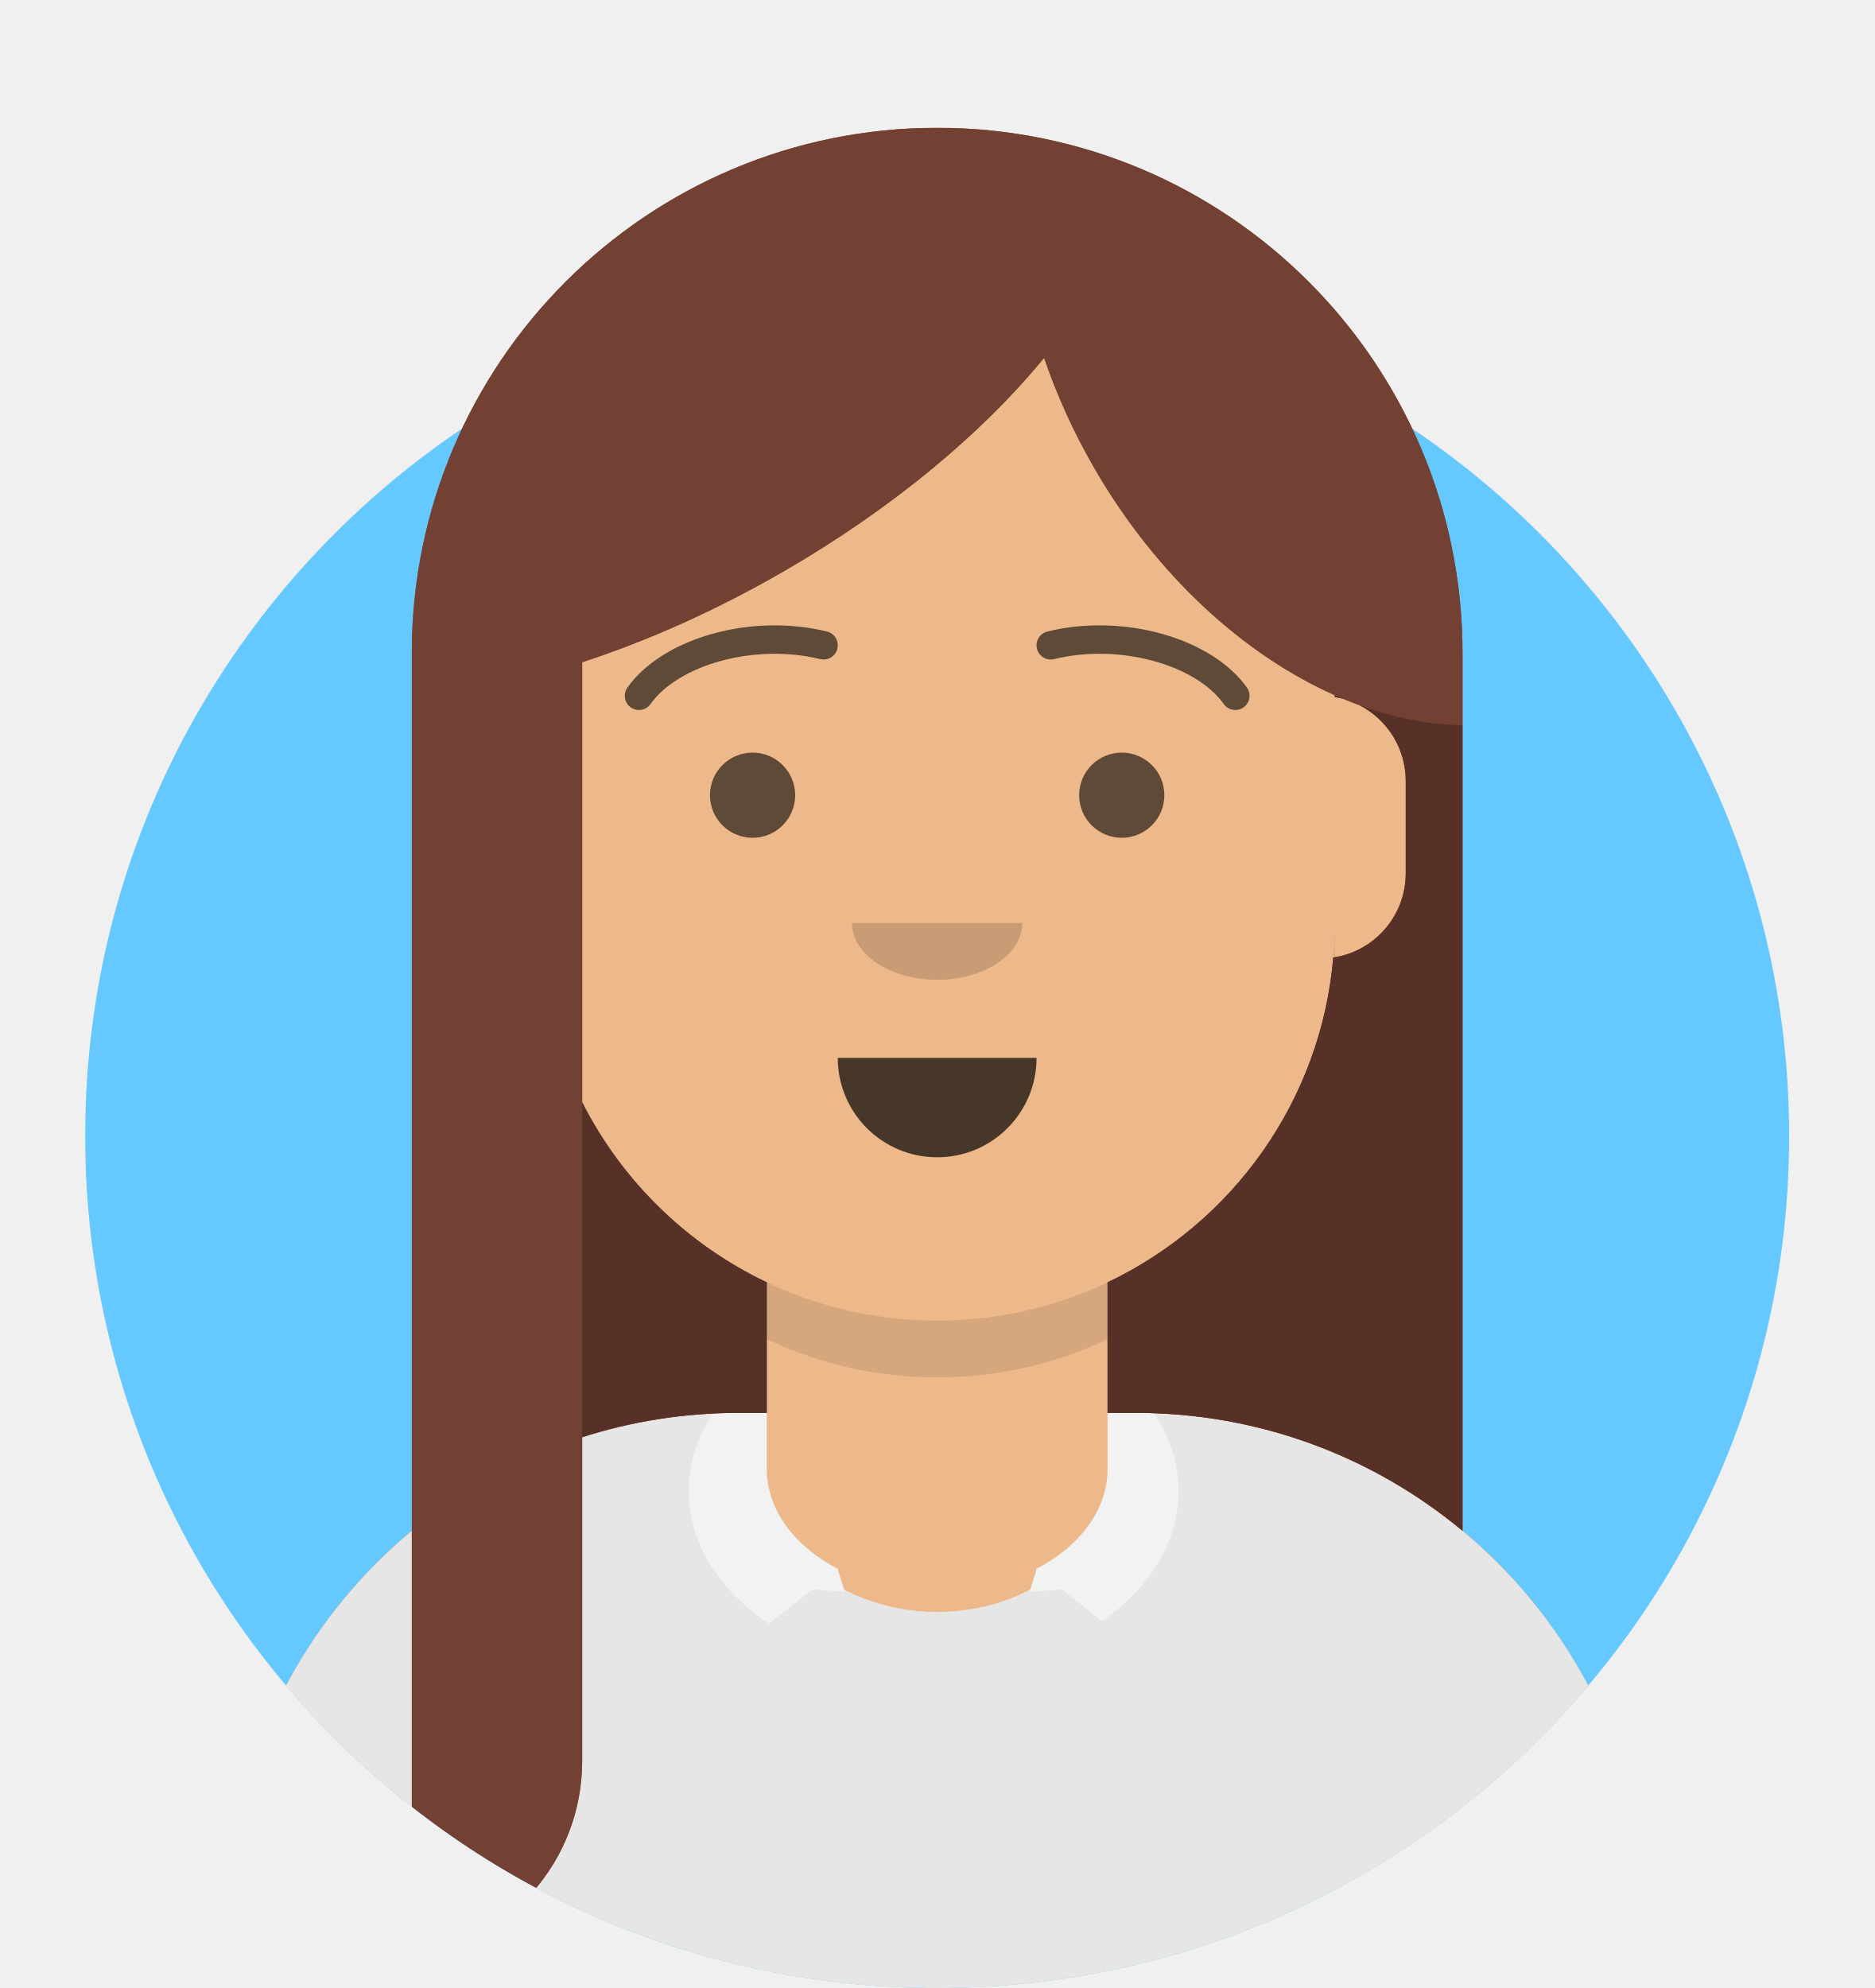
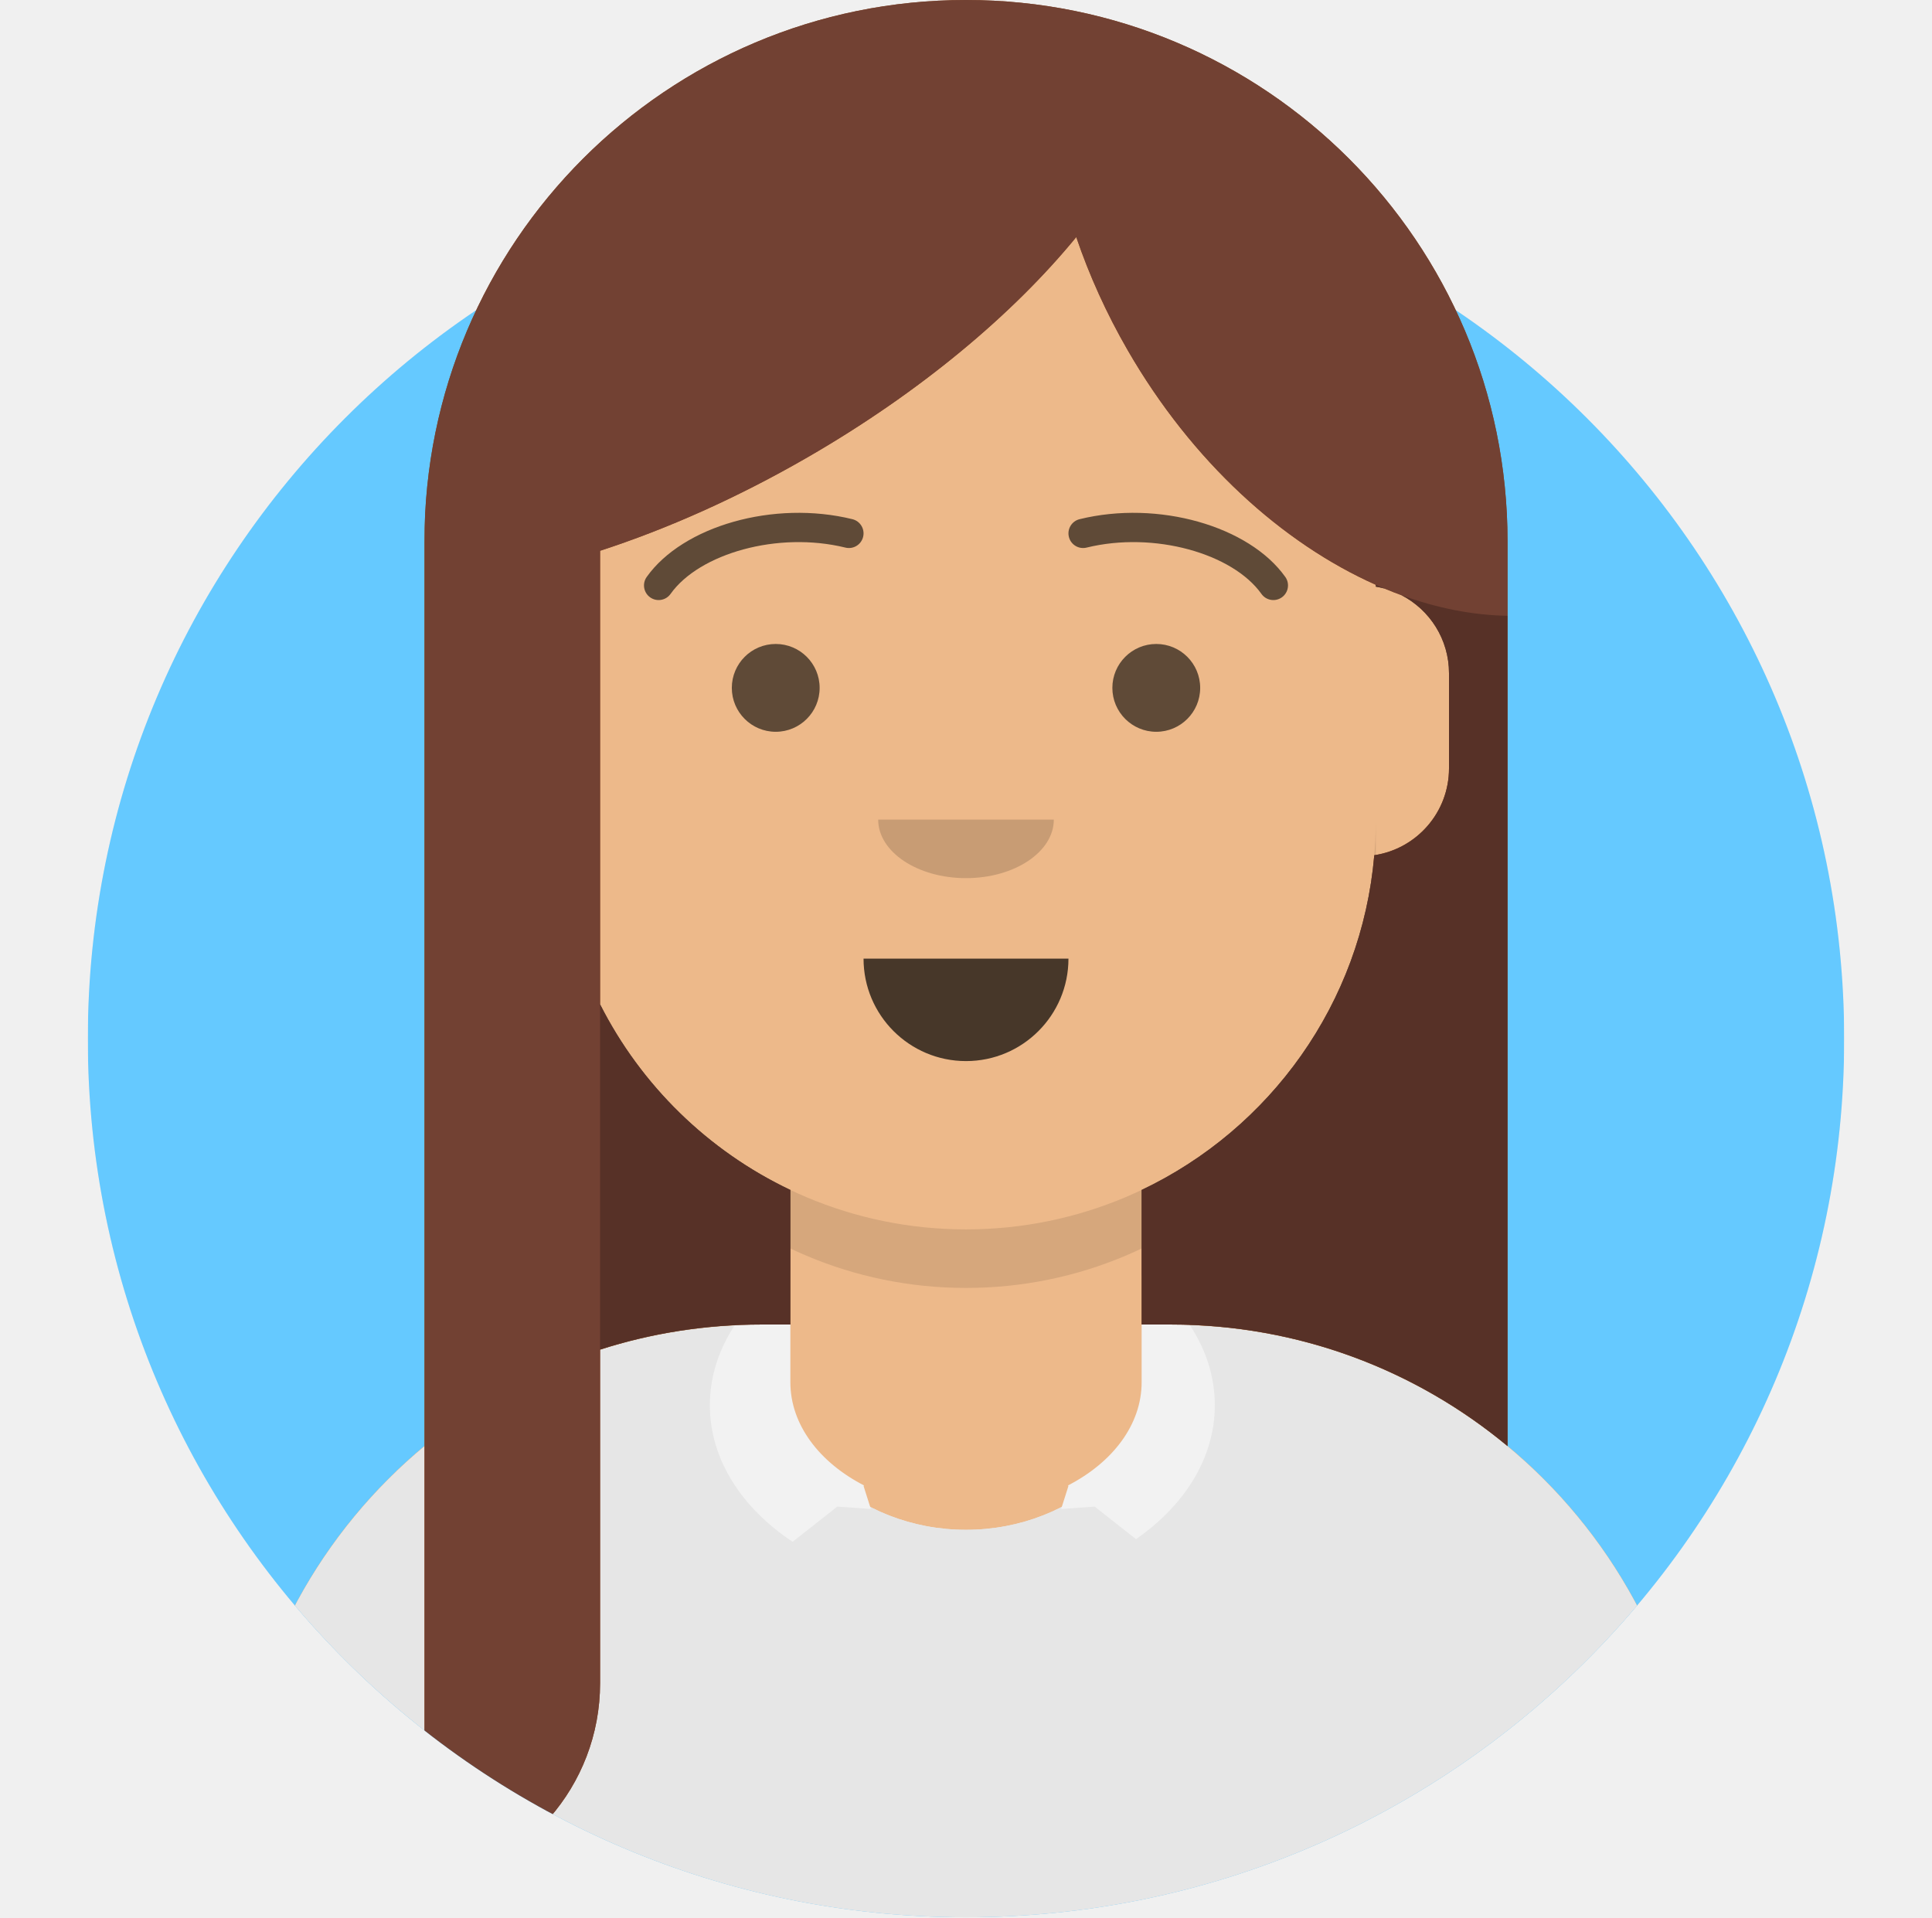
- <svg xmlns="http://www.w3.org/2000/svg" xmlns:xlink="http://www.w3.org/1999/xlink" width="264px" height="280px" viewBox="0 0 264 280" version="1.1">
-   <defs>
+ <svg xmlns="http://www.w3.org/2000/svg" xmlns:xlink="http://www.w3.org/1999/xlink" width="264" height="262" viewBox="0 0 264 262" version="1.1" id="svg88">
+   <defs id="defs7">
    <circle id="path-1" cx="120" cy="120" r="120" />
-     <path d="M12,160 C12,226.274 65.726,280 132,280 C198.274,280 252,226.274 252,160 L264,160 L264,-1.42108547e-14 L-3.19744231e-14,-1.42108547e-14 L-3.19744231e-14,160 L12,160 Z" id="path-3" />
-     <path d="M124,144.611 L124,163 L128,163 L128,163 C167.765,163 200,195.235 200,235 L200,244 L0,244 L0,235 C-4.86974701e-15,195.235 32.235,163 72,163 L72,163 L76,163 L76,144.611 C58.763,136.422 46.372,119.687 44.305,99.881 C38.48,99.058 34,94.052 34,88 L34,74 C34,68.054 38.325,63.118 44,62.166 L44,56 L44,56 C44,25.072 69.072,5.68137151e-15 100,0 L100,0 L100,0 C130.928,-5.68137151e-15 156,25.072 156,56 L156,62.166 C161.675,63.118 166,68.054 166,74 L166,88 C166,94.052 161.52,99.058 155.695,99.881 C153.628,119.687 141.237,136.422 124,144.611 Z" id="path-5" />
+     <path d="m 12,160 c 0,66.274 53.726,120 120,120 66.274,0 120,-53.726 120,-120 h 12 V 0 H 0 v 160 z" id="path-3" />
+     <path d="M 124,144.611 V 163 h 4 v 0 c 39.764,0 72,32.236 72,72 v 9 H 0 v -9 c 0,-39.764 32.235,-72 72,-72 v 0 h 4 V 144.611 C 58.763,136.422 46.372,119.687 44.305,99.881 38.48,99.058 34,94.052 34,88 V 74 C 34,68.054 38.325,63.118 44,62.166 V 56 56 C 44,25.072 69.072,0 100,0 v 0 0 c 30.928,0 56,25.072 56,56 v 6.166 c 5.675,0.952 10,5.888 10,11.834 v 14 c 0,6.052 -4.48,11.058 -10.305,11.881 C 153.628,119.687 141.237,136.422 124,144.611 Z" id="path-5" />
  </defs>
-   <g id="Avataaar" stroke="none" stroke-width="1" fill="none" fill-rule="evenodd">
-     <g transform="translate(-825, -1100)" id="Avataaar/Circle">
-       <g transform="translate(825, 1100)">
-         <g id="Circle" stroke-width="1" fill-rule="evenodd" transform="translate(12, 40)">
-           <mask id="mask-2" fill="white">
-             <use xlink:href="#path-1" />
+   <g id="g86" stroke="none" stroke-width="1" fill="none" fill-rule="evenodd" transform="translate(0,-18)">
+     <g transform="translate(-825,-1100)" id="Avataaar/Circle">
+       <g transform="translate(825,1100)" id="g83">
+         <g id="Circle" stroke-width="1" fill-rule="evenodd" transform="translate(12,40)">
+           <mask id="mask-2" fill="#ffffff">
+             <use xlink:href="#path-1" id="use9" x="0" y="0" width="100%" height="100%" />
          </mask>
-           <use id="Circle-Background" fill="#E6E6E6" xlink:href="#path-1" />
-           <g id="Color/Palette/Blue-01" mask="url(#mask-2)" fill="#65C9FF">
+           <use id="Circle-Background" fill="#e6e6e6" xlink:href="#path-1" x="0" y="0" width="100%" height="100%" />
+           <g id="Color/Palette/Blue-01" mask="url(#mask-2)" fill="#65c9ff">
            <rect id="🖍Color" x="0" y="0" width="240" height="240" />
          </g>
        </g>
-         <mask id="mask-4" fill="white">
-           <use xlink:href="#path-3" />
+         <mask id="mask-4" fill="#ffffff">
+           <use xlink:href="#path-3" id="use16" x="0" y="0" width="100%" height="100%" />
        </mask>
        <g id="Mask" />
        <g id="Avataaar" stroke-width="1" fill-rule="evenodd" mask="url(#mask-4)">
-           <g id="Body" transform="translate(32, 36)">
-             <mask id="mask-6" fill="white">
-               <use xlink:href="#path-5" />
+           <g id="Body" transform="translate(32,36)">
+             <mask id="mask-6" fill="#ffffff">
+               <use xlink:href="#path-5" id="use20" x="0" y="0" width="100%" height="100%" />
            </mask>
-             <use fill="#D0C6AC" xlink:href="#path-5" />
-             <g id="Skin/👶🏽-03-Brown" mask="url(#mask-6)" fill="#EDB98A">
-               <g transform="translate(-32, 0)" id="Color">
-                 <rect x="0" y="0" width="264" height="244" />
+             <use fill="#d0c6ac" xlink:href="#path-5" id="use23" x="0" y="0" width="100%" height="100%" />
+             <g id="Skin/👶🏽-03-Brown" mask="url(#mask-6)" fill="#edb98a">
+               <g transform="translate(-32)" id="Color">
+                 <rect x="0" y="0" width="264" height="244" id="rect25" />
              </g>
            </g>
-             <path d="M156,79 L156,102 C156,132.928 130.928,158 100,158 C69.072,158 44,132.928 44,102 L44,79 L44,94 C44,124.928 69.072,150 100,150 C130.928,150 156,124.928 156,94 L156,79 Z" id="Neck-Shadow" fill-opacity="0.1" fill="#000000" mask="url(#mask-6)" />
+             <path d="m 156,79 v 23 c 0,30.928 -25.072,56 -56,56 -30.928,0 -56,-25.072 -56,-56 V 79 94 c 0,30.928 25.072,56 56,56 30.928,0 56,-25.072 56,-56 z" id="Neck-Shadow" fill-opacity="0.1" fill="#000000" mask="url(#mask-6)" />
          </g>
-           <g id="Clothing/Collar-+-Sweater" transform="translate(0, 170)">
-             <defs>
-               <path d="M105.192,29.052 L104,29.052 L104,29.052 C64.235,29.052 32,61.287 32,101.052 L32,110 L232,110 L232,101.052 C232,61.287 199.765,29.052 160,29.052 L160,29.052 L158.808,29.052 C158.935,30.035 159,31.036 159,32.052 C159,45.859 146.912,57.052 132,57.052 C117.088,57.052 105,45.859 105,32.052 C105,31.036 105.065,30.035 105.192,29.052 Z" id="react-path-208" />
+           <g id="Clothing/Collar-+-Sweater" transform="translate(0,170)">
+             <defs id="defs32">
+               <path d="M 105.192,29.052 H 104 v 0 c -39.765,0 -72,32.235 -72,72 V 110 h 200 v -8.948 C 232,61.287 199.764,29.052 160,29.052 v 0 h -1.192 c 0.127,0.984 0.192,1.985 0.192,3 0,13.807 -12.088,25 -27,25 -14.912,0 -27,-11.193 -27,-25 0,-1.015 0.065,-2.016 0.192,-3 z" id="react-path-208" />
            </defs>
-             <mask id="react-mask-209" fill="white">
-               <use xlink:href="#react-path-208" />
+             <mask id="react-mask-209" fill="#ffffff">
+               <use xlink:href="#react-path-208" id="use34" x="0" y="0" width="100%" height="100%" />
            </mask>
-             <use id="Clothes" fill="#E6E6E6" fill-rule="evenodd" xlink:href="#react-path-208" />
-             <g id="Color/Palette/Gray-01" mask="url(#react-mask-209)" fill-rule="evenodd" fill="#E6E6E6">
-               <rect id="🖍Color" x="0" y="0" width="264" height="110" />
+             <use id="Clothes" fill="#e6e6e6" fill-rule="evenodd" xlink:href="#react-path-208" x="0" y="0" width="100%" height="100%" />
+             <g id="Color/Palette/Gray-01" mask="url(#react-mask-209)" fill-rule="evenodd" fill="#e6e6e6">
+               <rect id="rect38" x="0" y="0" width="264" height="110" />
            </g>
-             <path d="M156,22.279 C162.182,26.835 166,33.106 166,40.028 C166,47.233 161.863,53.733 155.229,58.327 L149.579,53.876 L145,54.208 L146,51.057 L145.922,50.996 C152.022,47.853 156,42.7 156,36.877 L156,22.279 Z M108,21.571 C101.233,26.174 97,32.74 97,40.028 C97,47.426 101.362,54.08 108.308,58.692 L114.421,53.876 L119,54.208 L118,51.057 L118.078,50.996 C111.978,47.853 108,42.7 108,36.877 L108,21.571 Z" id="Collar" fill="#F2F2F2" fill-rule="evenodd" />
+             <path d="m 156,22.279 c 6.182,4.556 10,10.826 10,17.748 0,7.206 -4.137,13.705 -10.771,18.299 L 149.579,53.876 145,54.208 l 1,-3.151 -0.078,-0.061 C 152.022,47.853 156,42.7 156,36.877 Z m -48,-0.708 c -6.767,4.603 -11,11.168 -11,18.456 0,7.398 4.362,14.052 11.308,18.664 l 6.112,-4.815 4.579,0.331 -1,-3.151 0.078,-0.061 C 111.978,47.853 108,42.7 108,36.877 Z" id="Collar" fill="#f2f2f2" fill-rule="evenodd" />
          </g>
-           <g id="Face" transform="translate(76, 82)" fill="#000000">
-             <g id="Mouth/Default" transform="translate(2, 52)" fill-opacity="0.7">
-               <path d="M40,15 C40,22.732 46.268,29 54,29 L54,29 C61.732,29 68,22.732 68,15" id="Mouth" />
+           <g id="Face" transform="translate(76,82)" fill="#000000">
+             <g id="Mouth/Default" transform="translate(2,52)" fill-opacity="0.7">
+               <path d="m 40,15 c 0,7.732 6.268,14 14,14 v 0 c 7.732,0 14,-6.268 14,-14" id="Mouth" />
            </g>
-             <g id="Nose/Default" transform="translate(28, 40)" fill-opacity="0.16">
-               <path d="M16,8 C16,12.418 21.373,16 28,16 L28,16 C34.627,16 40,12.418 40,8" id="Nose" />
+             <g id="Nose/Default" transform="translate(28,40)" fill-opacity="0.16">
+               <path d="m 16,8 c 0,4.418 5.373,8 12,8 v 0 c 6.627,0 12,-3.582 12,-8" id="Nose" />
            </g>
-             <g id="Eyes/Default-😀" transform="translate(0, 8)" fill-opacity="0.6">
+             <g id="Eyes/Default-😀" transform="translate(0,8)" fill-opacity="0.6">
              <circle id="Eye" cx="30" cy="22" r="6" />
-               <circle id="Eye" cx="82" cy="22" r="6" />
+               <circle id="circle48" cx="82" cy="22" r="6" />
            </g>
            <g id="Eyebrow/Outline/Default" fill-opacity="0.6">
-               <g id="I-Browse" transform="translate(12, 6)">
-                 <path d="M3.63,11.159 C7.545,5.65 18.278,2.561 27.523,4.831 C28.596,5.095 29.679,4.439 29.942,3.366 C30.206,2.293 29.55,1.21 28.477,0.947 C17.74,-1.69 5.312,1.887 0.37,8.841 C-0.27,9.742 -0.059,10.99 0.841,11.63 C1.742,12.27 2.99,12.059 3.63,11.159 Z" id="Eyebrow" fill-rule="nonzero" />
-                 <path d="M61.63,11.159 C65.545,5.65 76.278,2.561 85.523,4.831 C86.596,5.095 87.679,4.439 87.942,3.366 C88.206,2.293 87.55,1.21 86.477,0.947 C75.74,-1.69 63.312,1.887 58.37,8.841 C57.73,9.742 57.941,10.99 58.841,11.63 C59.742,12.27 60.99,12.059 61.63,11.159 Z" id="Eyebrow" fill-rule="nonzero" transform="translate(73.00015, 6.039198) scale(-1, 1) translate(-73.00015, -6.039198) " />
+               <g id="I-Browse" transform="translate(12,6)">
+                 <path d="M 3.63,11.159 C 7.545,5.65 18.278,2.561 27.523,4.831 28.596,5.095 29.679,4.439 29.942,3.366 30.206,2.293 29.55,1.21 28.477,0.947 17.74,-1.69 5.312,1.887 0.37,8.841 -0.27,9.742 -0.059,10.99 0.841,11.63 1.742,12.27 2.99,12.059 3.63,11.159 Z" id="Eyebrow" fill-rule="nonzero" />
+                 <path d="M 61.63,11.159 C 65.545,5.65 76.278,2.561 85.523,4.831 86.596,5.095 87.679,4.439 87.942,3.366 88.206,2.293 87.55,1.21 86.477,0.947 75.74,-1.69 63.312,1.887 58.37,8.841 c -0.64,0.9 -0.429,2.149 0.472,2.789 0.9,0.64 2.149,0.429 2.789,-0.472 z" id="path52" fill-rule="nonzero" transform="matrix(-1,0,0,1,146.0003,0)" />
              </g>
            </g>
          </g>
          <g id="Top" stroke-width="1" fill-rule="evenodd">
-             <defs>
+             <defs id="defs59">
              <rect id="react-path-204" x="0" y="0" width="264" height="280" />
-               <path d="M133.506,81.335 C137.364,83.331 140,87.357 140,92 L140,105 C140,111.019 135.569,116.002 129.791,116.867 C128.048,137.115 115.531,154.283 98,162.611 L98,162.611 L98,181 L102,181 C119.491,181 135.525,187.237 148,197.608 L148,74 C148,53.565 139.717,35.065 126.326,21.674 C112.935,8.283 94.435,-3.55271368e-15 74,0 C33.131,7.10542736e-15 -7.10542736e-15,33.131 0,74 L0,257.716 C13.569,255.776 24,244.106 24,230 L24,184.423 C30.935,182.2 38.327,181 46,181 L50,181 L50,162.611 C38.773,157.277 29.602,148.318 24,137.246 L24,75.266 C33.147,72.291 42.778,68.017 52.342,62.495 C67.745,53.602 80.431,42.941 89.066,32.397 C90.831,37.595 93.175,42.801 96.11,47.885 C104.878,63.071 117.224,74.234 130,79.917 L130,80.166 C130.4,80.233 130.794,80.32 131.18,80.426 C131.955,80.749 132.73,81.052 133.506,81.335 Z" id="react-path-205" />
+               <path d="M 133.506,81.335 C 137.364,83.331 140,87.357 140,92 v 13 c 0,6.019 -4.431,11.002 -10.209,11.867 -1.743,20.248 -14.261,37.416 -31.791,45.744 v 0 V 181 h 4 c 17.491,0 33.525,6.237 46,16.608 V 74 C 148,53.565 139.717,35.065 126.326,21.674 112.935,8.283 94.435,0 74,0 33.131,0 0,33.131 0,74 V 257.716 C 13.569,255.776 24,244.106 24,230 V 184.423 C 30.935,182.2 38.327,181 46,181 h 4 v -18.389 c -11.227,-5.334 -20.398,-14.293 -26,-25.365 V 75.266 C 33.147,72.291 42.778,68.017 52.342,62.495 67.745,53.602 80.431,42.941 89.066,32.397 90.831,37.595 93.175,42.801 96.11,47.885 104.878,63.071 117.224,74.234 130,79.917 v 0.249 c 0.4,0.067 0.794,0.154 1.18,0.26 0.774,0.323 1.55,0.627 2.326,0.909 z" id="react-path-205" />
            </defs>
-             <mask id="react-mask-202" fill="white">
-               <use xlink:href="#react-path-204" />
+             <mask id="react-mask-202" fill="#ffffff">
+               <use xlink:href="#react-path-204" id="use61" x="0" y="0" width="100%" height="100%" />
            </mask>
-             <g id="Mask" />
+             <g id="g64" />
            <g id="Top/Long-Hair/Straight" mask="url(#react-mask-202)">
-               <g transform="translate(-1, 0)">
-                 <g id="Hair" stroke-width="1" fill="none" fill-rule="evenodd" transform="translate(59, 18)">
-                   <mask id="react-mask-203" fill="white">
-                     <use xlink:href="#react-path-205" />
+               <g transform="translate(-1)" id="g78">
+                 <g id="Hair" stroke-width="1" fill="none" fill-rule="evenodd" transform="translate(59,18)">
+                   <mask id="react-mask-203" fill="#ffffff">
+                     <use xlink:href="#react-path-205" id="use66" x="0" y="0" width="100%" height="100%" />
                  </mask>
-                   <use id="Mask-Hair" fill="#944F23" xlink:href="#react-path-205" />
-                   <g id="Skin/👶🏽-03-Brown" mask="url(#react-mask-203)" fill="#724133">
-                     <g transform="translate(0, 0) " id="Color">
-                       <rect x="0" y="0" width="264" height="280" />
+                   <use id="Mask-Hair" fill="#944f23" xlink:href="#react-path-205" x="0" y="0" width="100%" height="100%" />
+                   <g id="g74" mask="url(#react-mask-203)" fill="#724133">
+                     <g id="g72">
+                       <rect x="0" y="0" width="264" height="280" id="rect70" />
                    </g>
                  </g>
                </g>
-                 <path d="M192.506,99.335 C197.375,101.108 202.263,102.072 207,102.148 L207,102.148 L207,92 C207,71.565 198.717,53.065 185.326,39.674 C198.717,53.065 207,71.565 207,92 L207,215.608 C194.525,205.237 178.491,199 161,199 L157,199 L157,180.611 L157,180.611 C174.531,172.283 187.048,155.115 188.791,134.867 C194.569,134.002 199,129.019 199,123 L199,110 C199,105.357 196.364,101.331 192.506,99.335 Z M190.18,98.426 C189.794,98.32 189.4,98.233 189,98.166 L189,97.917 C189.393,98.092 189.786,98.261 190.18,98.426 Z M83,155.246 C88.602,166.318 97.773,175.277 109,180.611 L109,199 L105,199 C97.327,199 89.935,200.2 83,202.423 L83,155.246 Z" id="Shadow" fill-opacity="0.24" fill="#000000" fill-rule="evenodd" />
+                 <path d="m 192.506,99.335 c 4.868,1.773 9.757,2.737 14.494,2.813 v 0 V 92 C 207,71.565 198.717,53.065 185.326,39.674 198.717,53.065 207,71.565 207,92 V 215.608 C 194.525,205.237 178.491,199 161,199 h -4 v -18.389 0 c 17.531,-8.328 30.048,-25.496 31.791,-45.744 C 194.569,134.002 199,129.019 199,123 v -13 c 0,-4.643 -2.636,-8.669 -6.494,-10.665 z m -2.326,-0.909 C 189.794,98.32 189.4,98.233 189,98.166 v -0.249 c 0.393,0.175 0.786,0.344 1.18,0.509 z M 83,155.246 c 5.602,11.072 14.773,20.032 26,25.365 V 199 h -4 c -7.673,0 -15.065,1.2 -22,3.423 z" id="Shadow" fill-opacity="0.24" fill="#000000" fill-rule="evenodd" />
              </g>
            </g>
          </g>
        </g>
      </g>
    </g>
  </g>
</svg>
